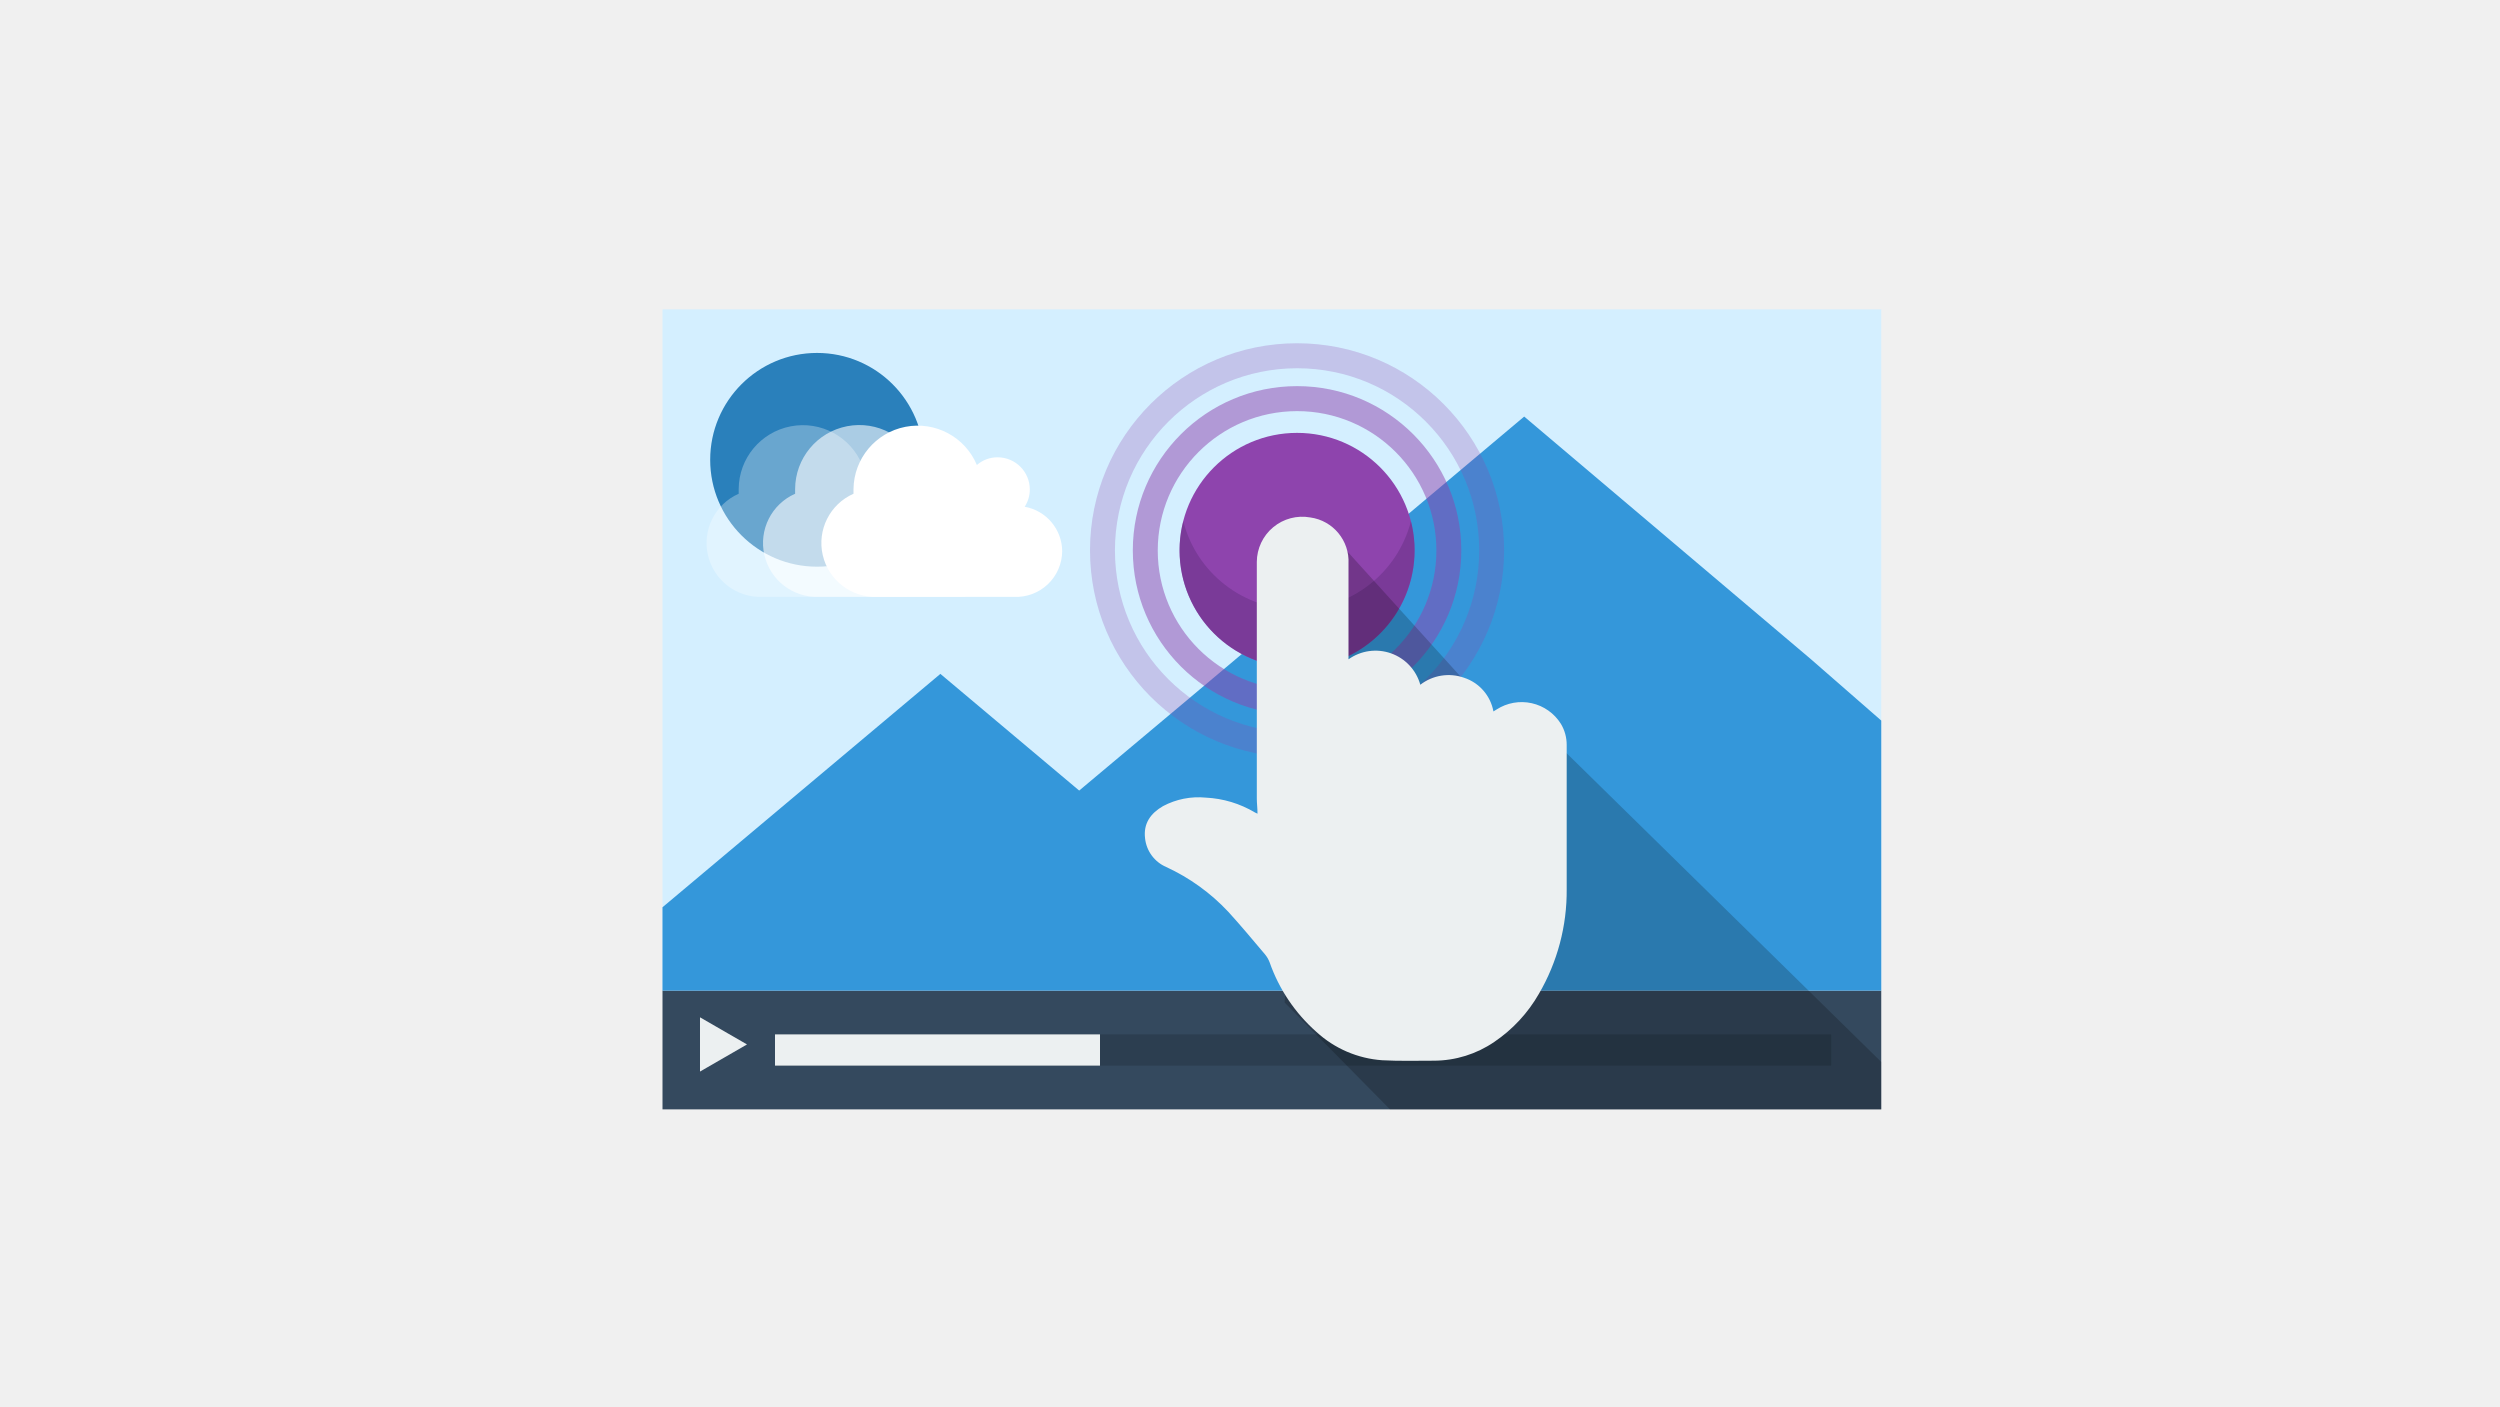
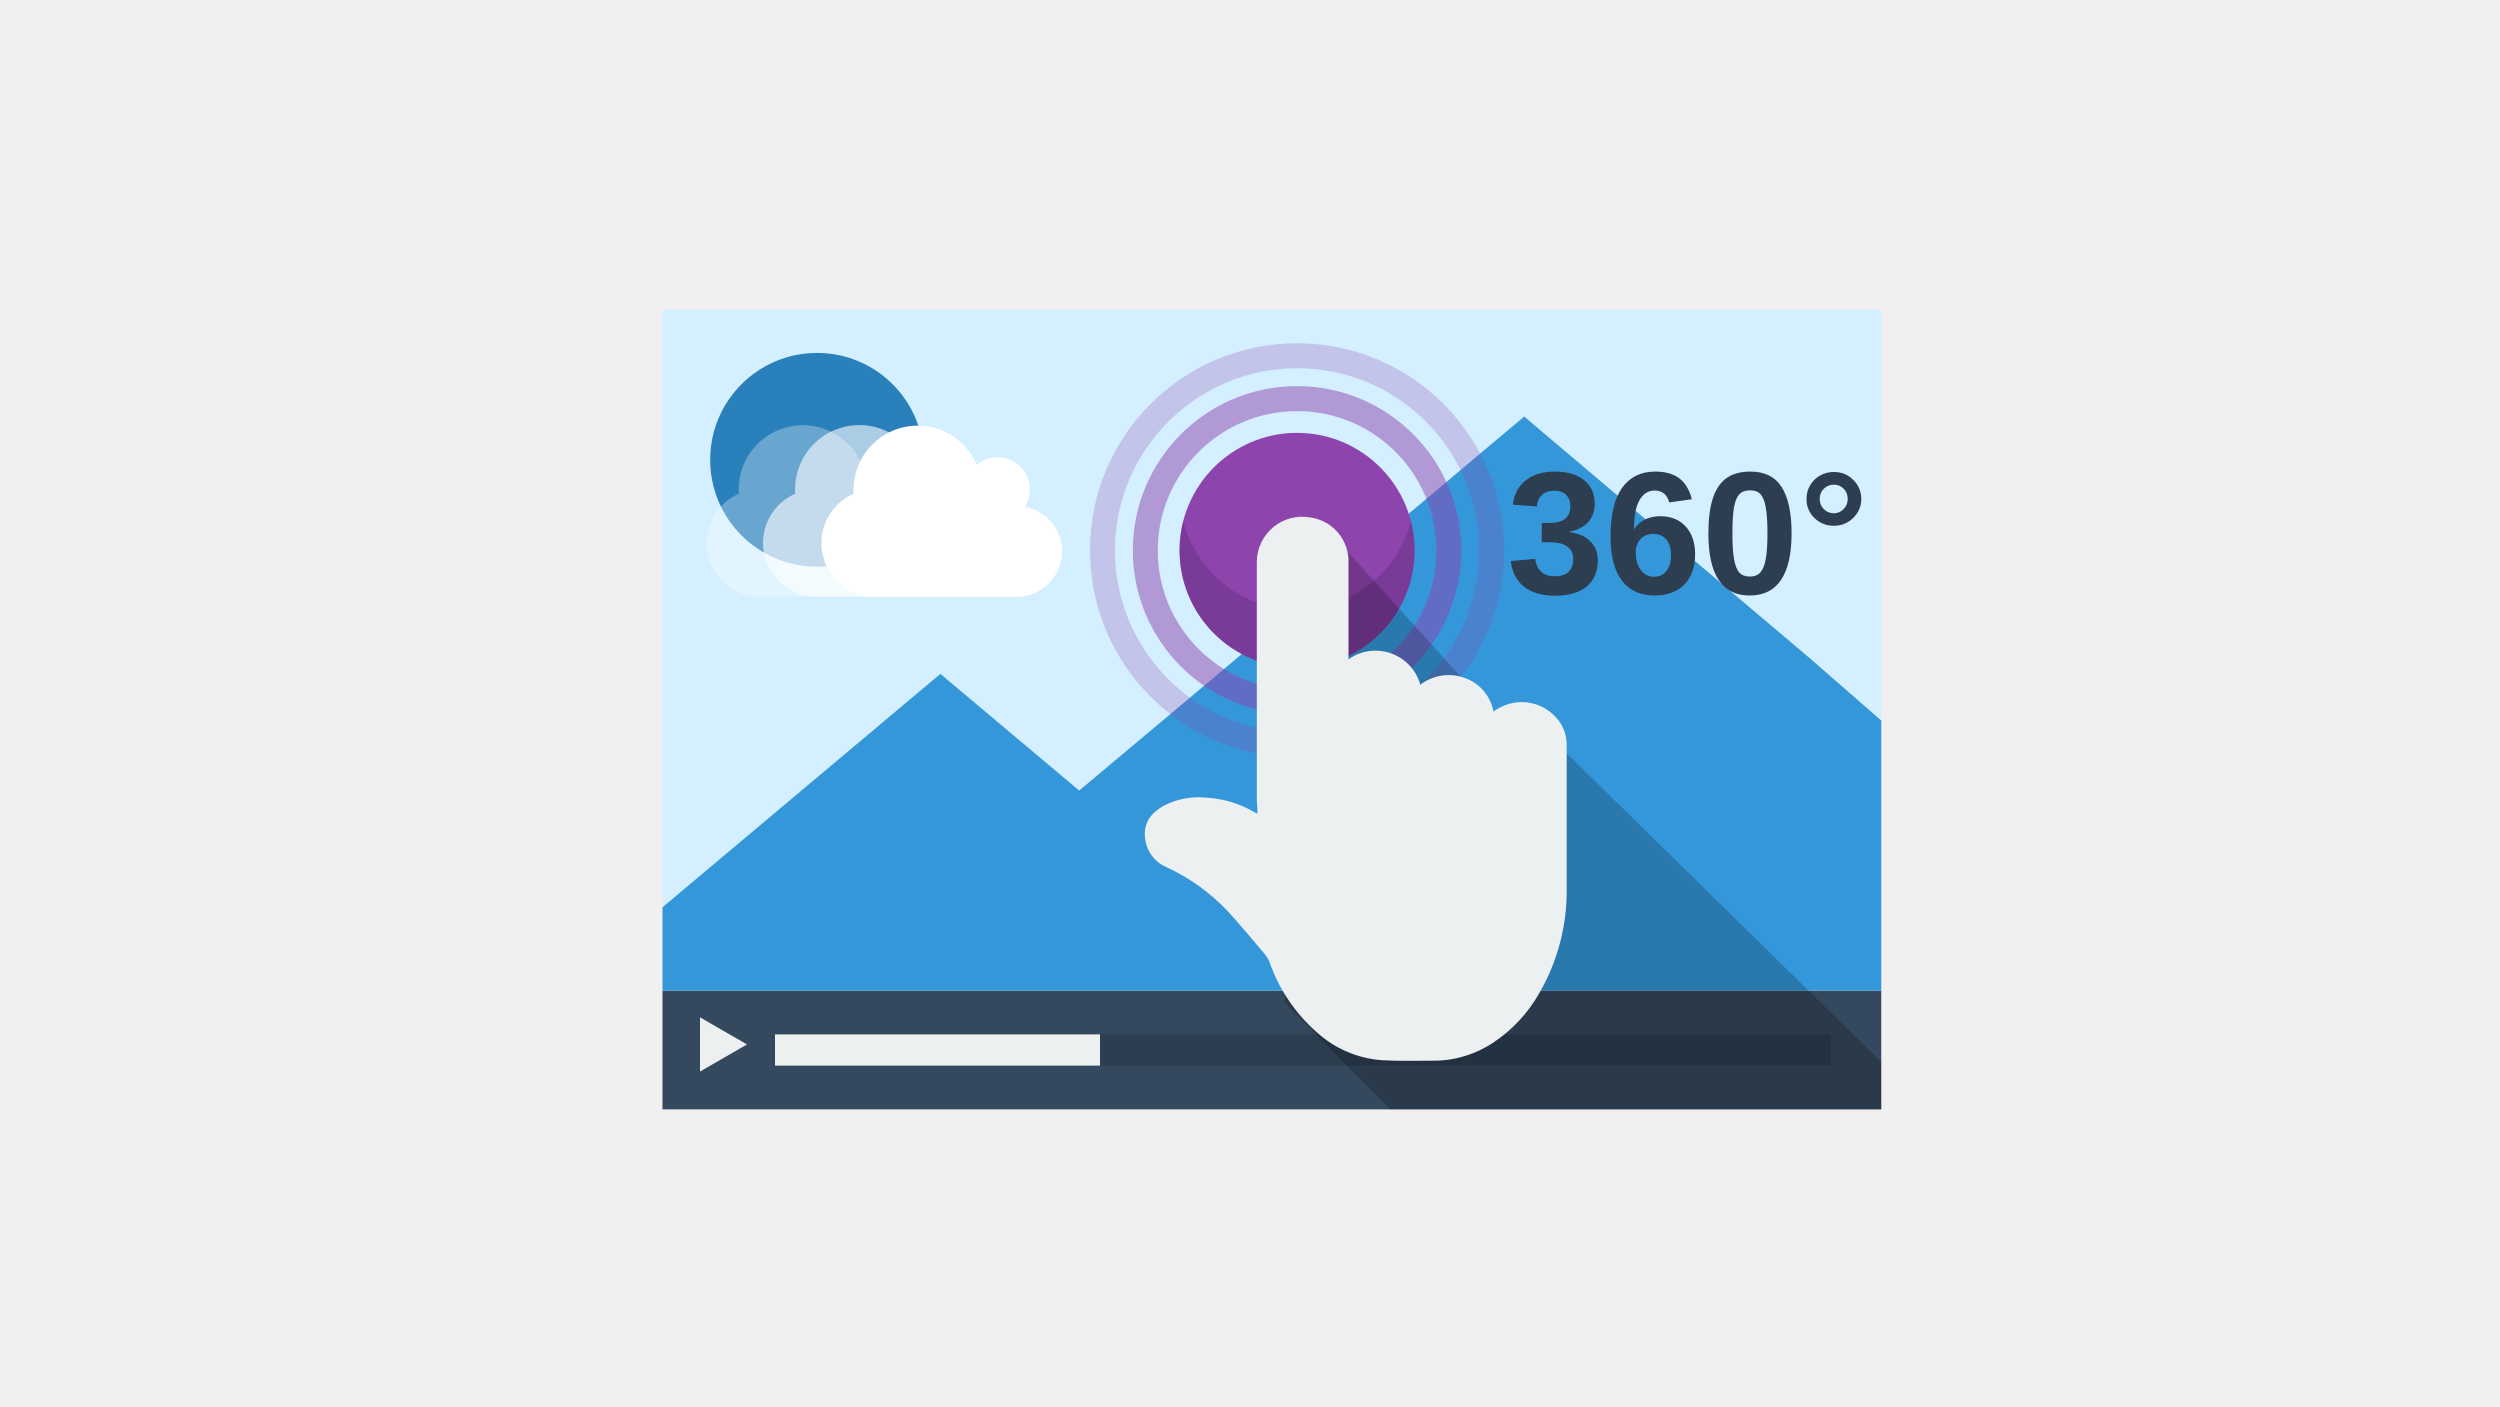
<svg xmlns="http://www.w3.org/2000/svg" viewBox="0 0 400 225">
  <defs>
    <style>
-       .cls-1 {
-         fill: #d4efff;
-       }
- 
-       .cls-2 {
-         fill: #34495e;
-       }
- 
-       .cls-3 {
-         fill: #ecf0f1;
-       }
- 
-       .cls-4 {
-         fill: #2c3e50;
-       }
- 
-       .cls-5 {
-         fill: #2a80bb;
-       }
- 
-       .cls-6 {
-         fill: #3497da;
-       }
- 
-       .cls-7 {
-         fill: #8e44ad;
-       }
- 
-       .cls-10, .cls-8 {
-         opacity: 0.5;
-       }
- 
-       .cls-9 {
-         opacity: 0.25;
-       }
- 
-       .cls-10 {
-         fill: #662f84;
-       }
- 
-       .cls-11 {
-         opacity: 0.2;
-       }
- 
-       .cls-12 {
-         fill: #fff;
-       }
- 
-       .cls-13 {
-         opacity: 0.6;
-       }
- 
-       .cls-14 {
-         opacity: 0.3;
-       }
- 
-       .cls-15 {
-         fill: none;
+       .cls-1 { fill: #d4efff; }
+       .cls-2 { fill: #34495e; }
+       .cls-3 { fill: #ecf0f1; }
+       .cls-4 { fill: #2c3e50; }
+       .cls-5 { fill: #2a80bb; }
+       .cls-6 { fill: #3497da; }
+       .cls-7 { fill: #8e44ad; }
+       .cls-8, .cls-10 { opacity: 0.5; }
+       .cls-9 { opacity: 0.25; }
+       .cls-10 { fill: #662f84; }
+       .cls-11 { opacity: 0.2; }
+       .cls-12 { fill: #fff; }
+       .cls-13 { opacity: 0.6; }
+       .cls-14 { opacity: 0.3; }
+       .cls-15 { fill: none; }
+       .text-360 { 
+         fill: #2c3e50; 
+         font-family: 'Arial', sans-serif; 
+         font-size: 28px; 
+         font-weight: bold;
      }
    </style>
  </defs>
  <g id="Layer_2" data-name="Layer 2">
    <g id="interactive_video" data-name="interactive 360 video">
      <g>
        <rect class="cls-1" x="106" y="49.5" width="195" height="109" />
        <rect class="cls-2" x="106" y="158.5" width="195" height="19" />
        <polygon class="cls-3" points="112 162.77 119.52 167.11 112 171.45 112 162.77" />
        <rect class="cls-4" x="124" y="165.5" width="169" height="5" />
        <rect class="cls-3" x="124" y="165.5" width="52" height="5" />
        <circle class="cls-5" cx="130.73" cy="73.57" r="17.1" />
        <polygon class="cls-6" points="289.72 105.45 301 115.29 301 158.5 106 158.5 106 145.16 150.46 107.82 172.67 126.49 190.23 111.76 243.87 66.65 289.72 105.45" />
        <circle class="cls-7" cx="207.53" cy="88.06" r="18.8" />
        <g class="cls-8">
          <path class="cls-7" d="M207.53,65.78a22.29,22.29,0,1,1-22.29,22.29,22.31,22.31,0,0,1,22.29-22.29m0-4a26.28,26.28,0,1,0,26.28,26.28,26.28,26.28,0,0,0-26.28-26.28Z" />
        </g>
        <g class="cls-9">
          <path class="cls-7" d="M207.53,58.92a29.14,29.14,0,1,1-29.14,29.14,29.18,29.18,0,0,1,29.14-29.14m0-4a33.13,33.13,0,1,0,33.13,33.13,33.13,33.13,0,0,0-33.13-33.13Z" />
        </g>
        <path class="cls-10" d="M207.53,97.52a18.81,18.81,0,0,1-18.21-14.13,18.8,18.8,0,1,0,36.43,0A18.81,18.81,0,0,1,207.53,97.52Z" />
        <g class="cls-11">
          <path d="M243,113v5.54L212,84.28s-4.76,41.31-6.46,76.13L222.4,177.5H301v-7.59Z" />
        </g>
        <g id="_Group_" data-name="&lt;Group&gt;">
          <path class="cls-3" d="M250.67,119.18c0,7.69,0,15.39,0,23.08A32.63,32.63,0,0,1,246.23,159a23.22,23.22,0,0,1-7.15,7.71,17.16,17.16,0,0,1-9.64,3c-2.76,0-5.53.08-8.28-.07a17.35,17.35,0,0,1-10.53-4.53A26.55,26.55,0,0,1,203.15,154a4.44,4.44,0,0,0-.75-1.3c-1.94-2.29-3.86-4.61-5.89-6.83a31.85,31.85,0,0,0-9.92-7.15,5.65,5.65,0,0,1-3.38-4.59c-.29-2.38.89-4,2.87-5.15a12.1,12.1,0,0,1,6.85-1.36A17,17,0,0,1,200.8,130l.4.19c0-.89-.11-1.66-.11-2.42,0-11.71,0-26.15,0-37.86a7.27,7.27,0,0,1,8.55-7.12,7.1,7.1,0,0,1,6.12,7.41c0,3.11,0,9,0,12.08,0,1,0,2.07,0,3.21a7.44,7.44,0,0,1,11.49,4.07,7.39,7.39,0,0,1,7-1.12,7,7,0,0,1,4.7,5.39l.5-.31a7.4,7.4,0,0,1,10.29,2.29A6.46,6.46,0,0,1,250.67,119.18Z" />
        </g>
        <path class="cls-12" d="M162.2,95.5H140.37A8.62,8.62,0,0,1,136.56,79c0-.28,0-.48,0-.76A10.27,10.27,0,0,1,156.3,74.4a5,5,0,0,1,3.33-1.23,5.15,5.15,0,0,1,5.14,5.14,5.06,5.06,0,0,1-.82,2.77,7.28,7.28,0,0,1,6,7.11A7.38,7.38,0,0,1,162.2,95.5Z" />
        <g class="cls-13">
          <path class="cls-12" d="M152.86,95.5H131A8.62,8.62,0,0,1,127.22,79c0-.28,0-.48,0-.76A10.27,10.27,0,0,1,147,74.4a5,5,0,0,1,3.33-1.23,5.15,5.15,0,0,1,5.14,5.14,5.06,5.06,0,0,1-.82,2.77,7.28,7.28,0,0,1,6,7.11A7.38,7.38,0,0,1,152.86,95.5Z" />
        </g>
        <g class="cls-14">
          <path class="cls-12" d="M143.82,95.5H122A8.62,8.62,0,0,1,118.19,79c0-.28,0-.48,0-.76a10.27,10.27,0,0,1,19.78-3.82,5,5,0,0,1,3.33-1.23,5.15,5.15,0,0,1,5.14,5.14,5.06,5.06,0,0,1-.82,2.77,7.28,7.28,0,0,1,6,7.11A7.38,7.38,0,0,1,143.82,95.5Z" />
        </g>
+         <text x="299" y="95" text-anchor="end" class="text-360">360°</text>
      </g>
      <rect class="cls-15" width="400" height="225" />
    </g>
  </g>
</svg>
